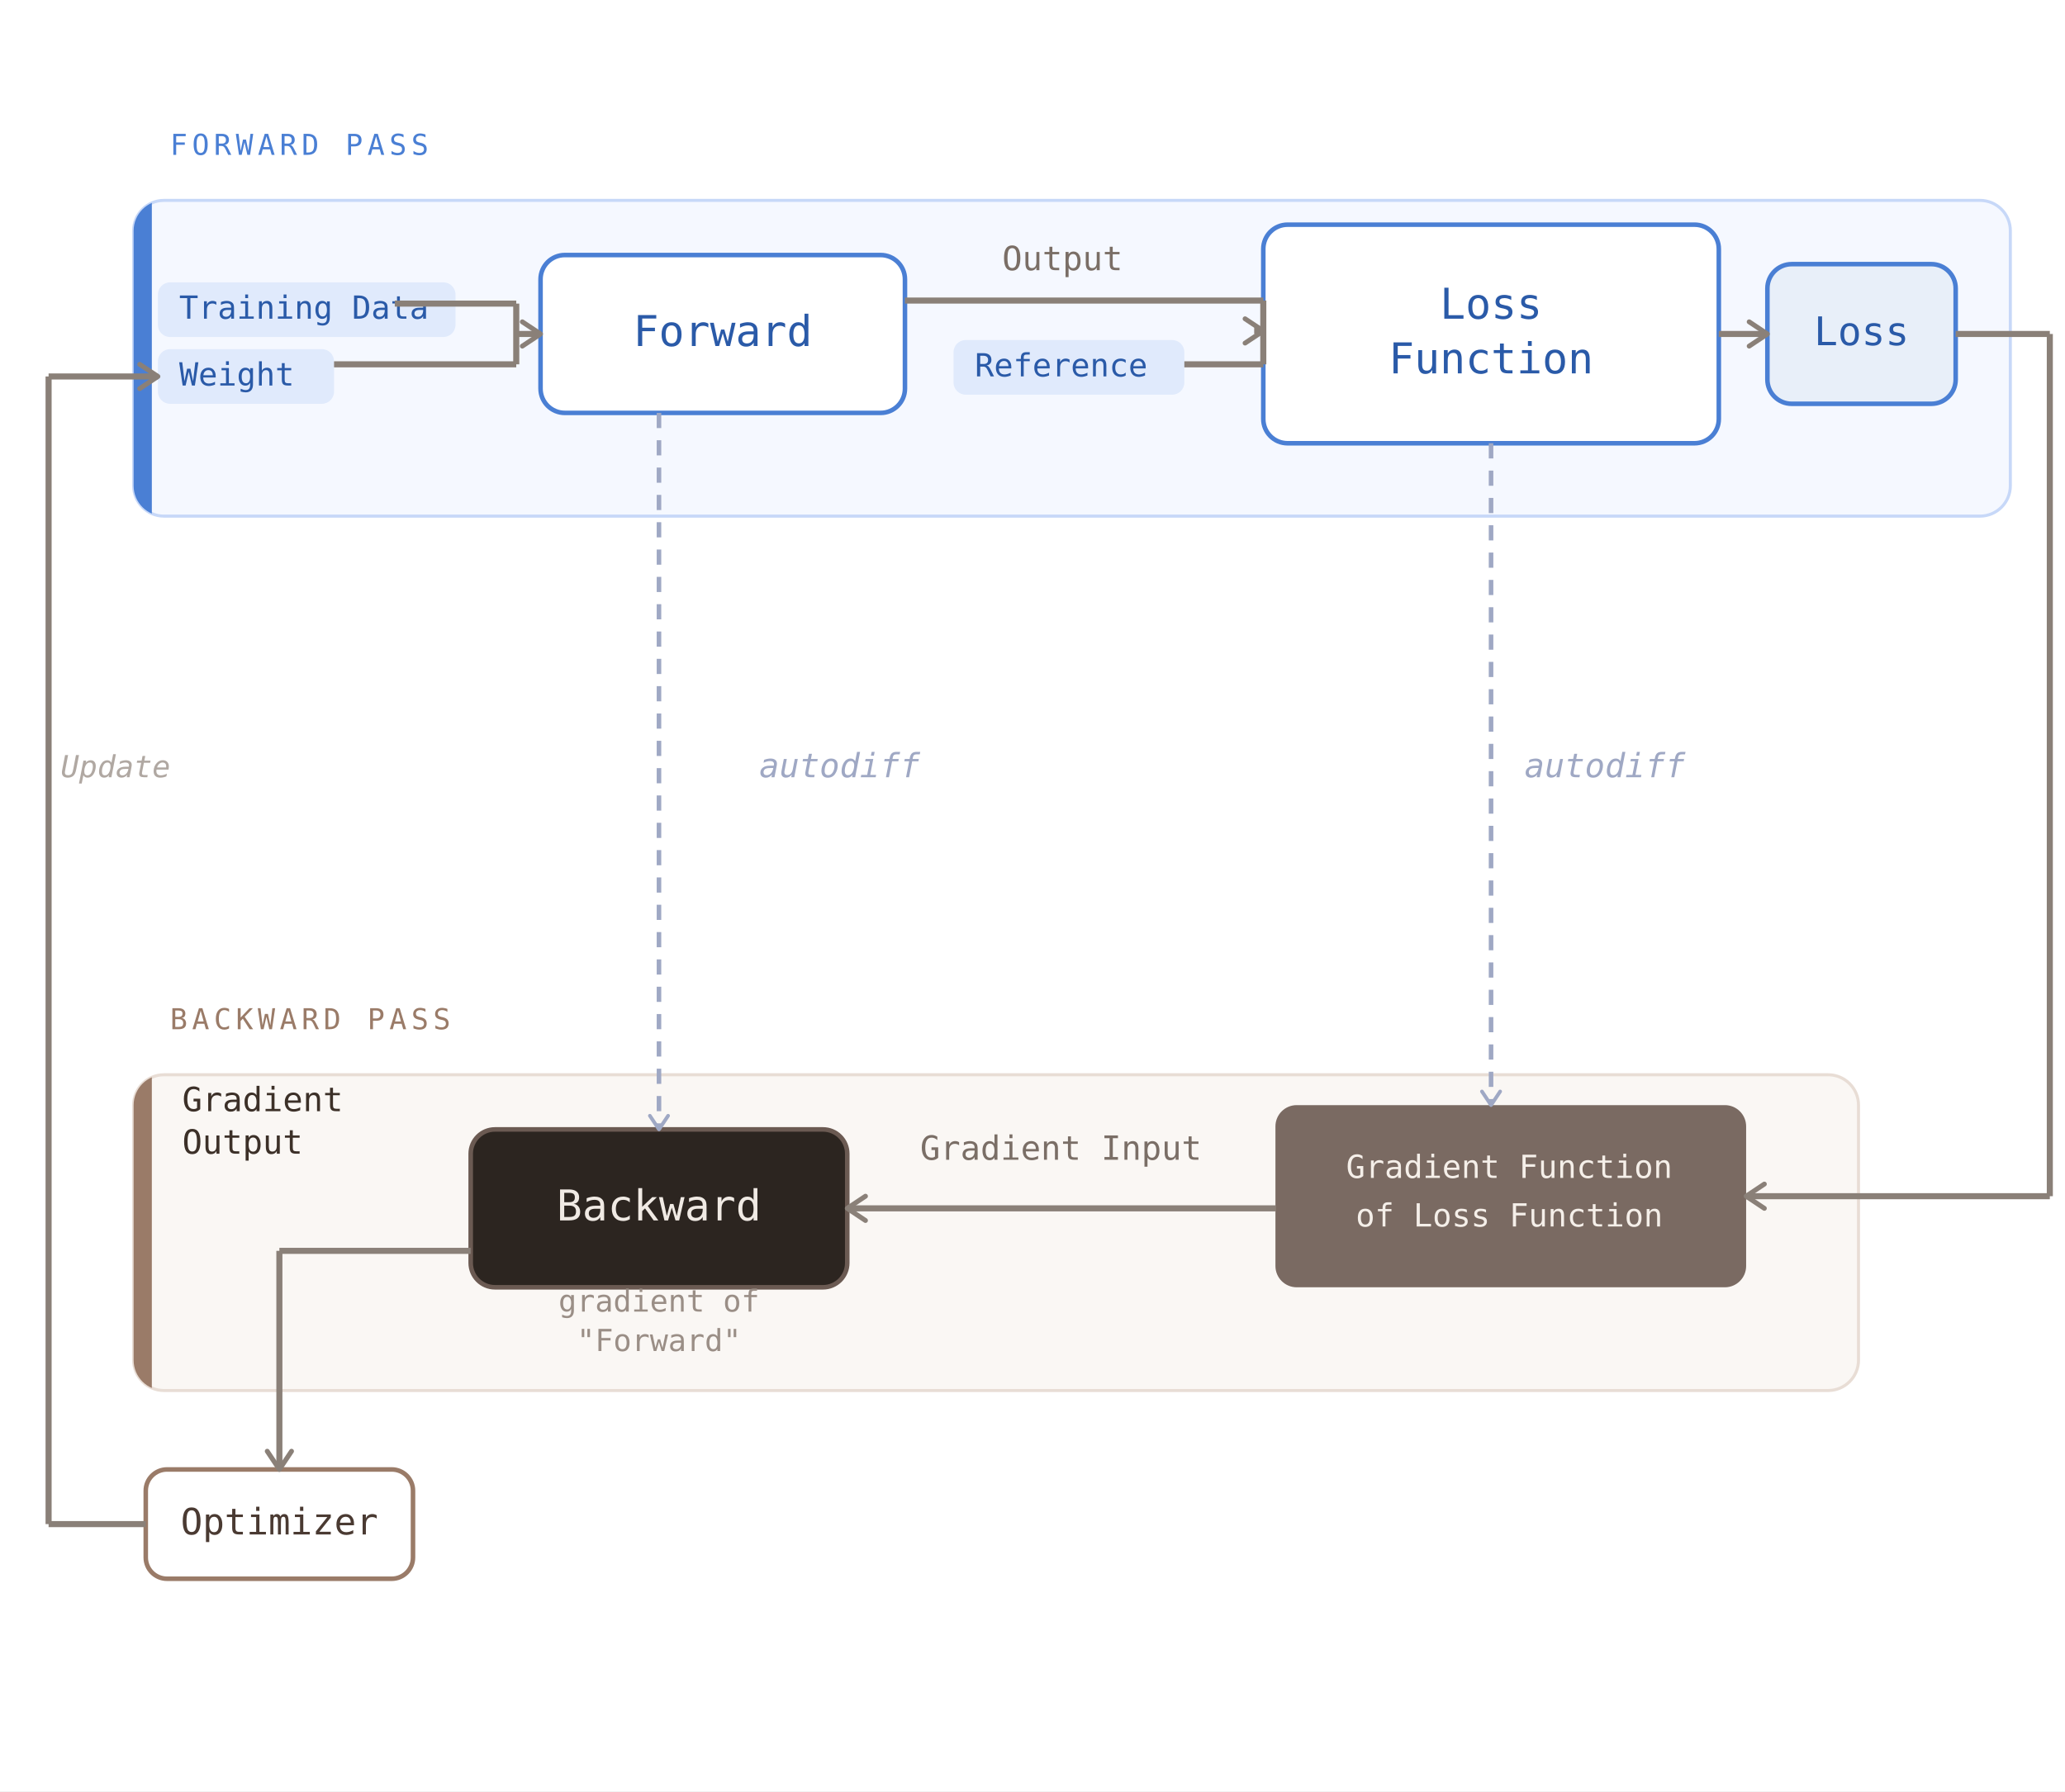
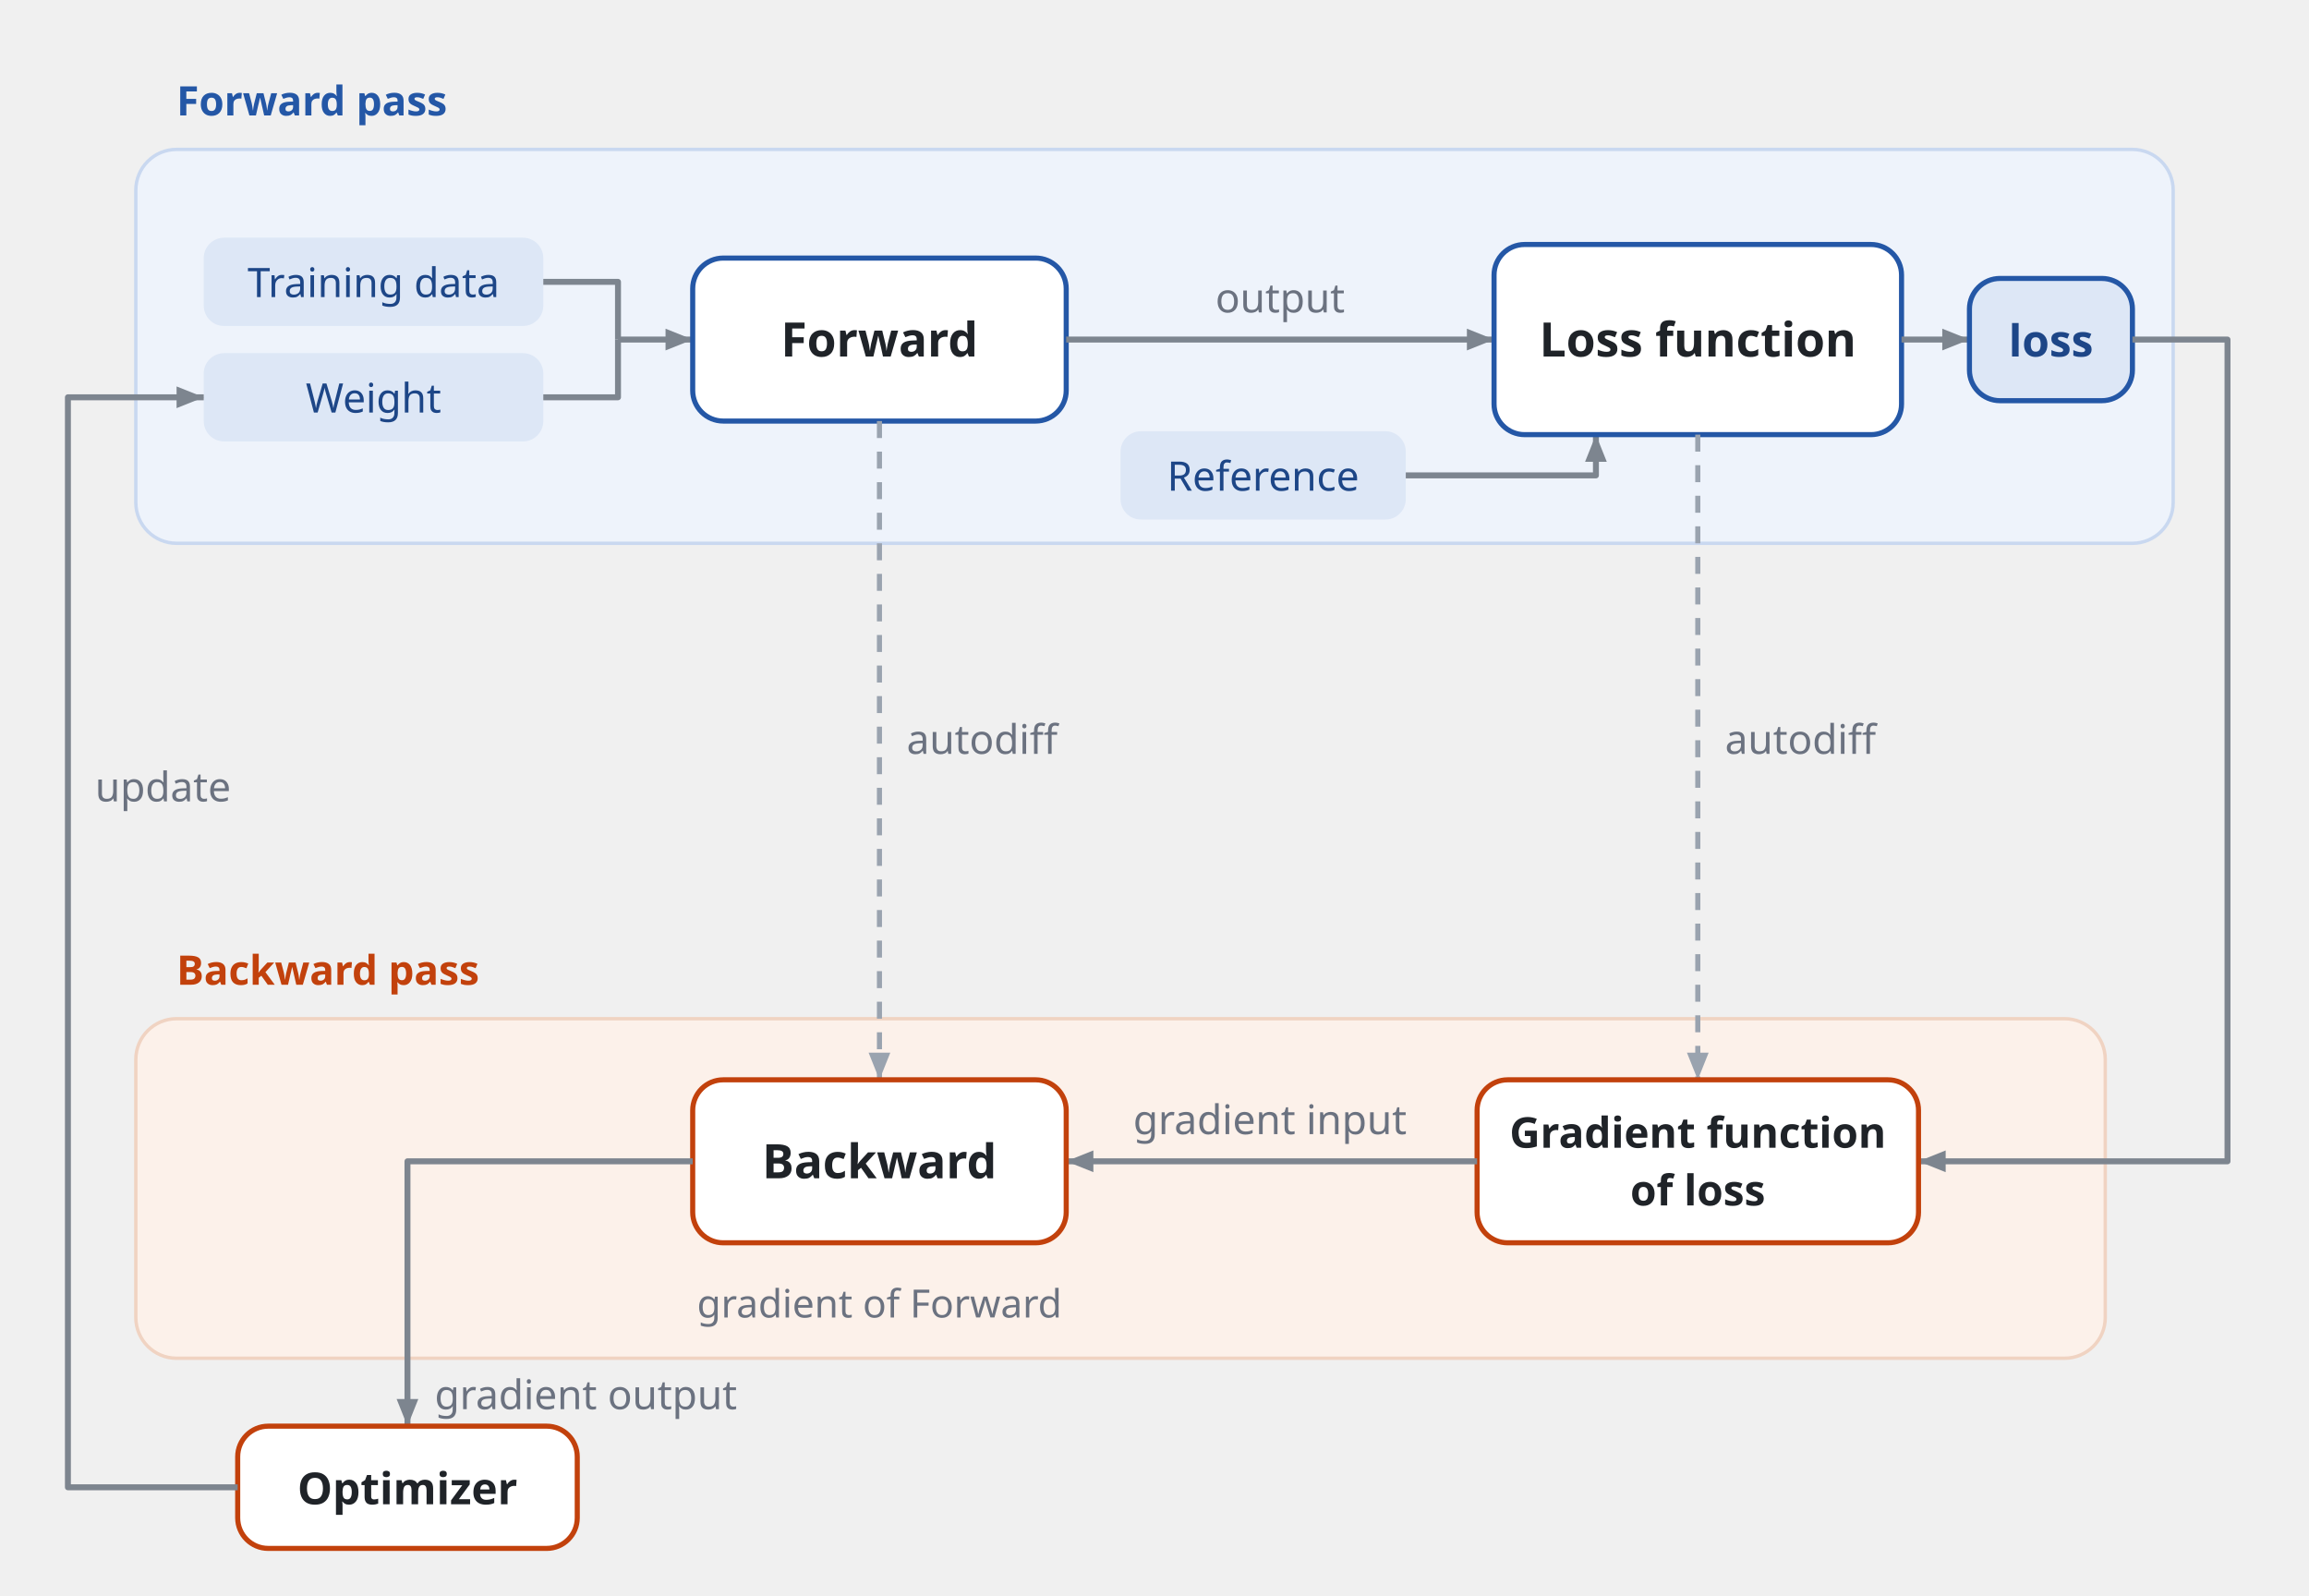
- <svg xmlns="http://www.w3.org/2000/svg" viewBox="0 0 680 590" width="680" height="590">
+ <svg xmlns="http://www.w3.org/2000/svg" viewBox="0 0 680 470" width="680" height="470" font-family="'Pretendard', 'Apple SD Gothic Neo', 'Noto Sans KR', 'Segoe UI', system-ui, -apple-system, sans-serif">
  <defs>
-     <marker id="arr" viewBox="0 0 10 10" refX="8" refY="5" markerWidth="5" markerHeight="5" orient="auto-start-reverse">
-       <path d="M2 1L8 5L2 9" fill="none" stroke="#8A8078" stroke-width="1.6" stroke-linecap="round" stroke-linejoin="round" />
+     <marker id="a" viewBox="0 0 10 10" refX="10" refY="5" markerWidth="8" markerHeight="8" markerUnits="userSpaceOnUse" orient="auto">
+       <path d="M0,1 L10,5 L0,9 z" fill="#7d858f" />
    </marker>
-     <marker id="arr-d" viewBox="0 0 10 10" refX="8" refY="5" markerWidth="5" markerHeight="5" orient="auto-start-reverse">
-       <path d="M2 1L8 5L2 9" fill="none" stroke="#9FA8C4" stroke-width="1.6" stroke-linecap="round" stroke-linejoin="round" />
+     <marker id="ad" viewBox="0 0 10 10" refX="10" refY="5" markerWidth="8" markerHeight="8" markerUnits="userSpaceOnUse" orient="auto">
+       <path d="M0,1 L10,5 L0,9 z" fill="#9aa3af" />
    </marker>
-     <clipPath id="clip-fwd">
-       <rect x="44" y="66" width="618" height="104" rx="10" />
-     </clipPath>
-     <clipPath id="clip-bwd">
-       <rect x="44" y="354" width="568" height="104" rx="10" />
-     </clipPath>
  </defs>
-   <rect width="680" height="590" fill="#FFFFFF" />
-   <rect x="44" y="66" width="618" height="104" rx="10" fill="#F5F8FF" stroke="#C7D8F8" stroke-width="1" />
-   <rect x="44" y="66" width="6" height="104" fill="#4A7FD4" clip-path="url(#clip-fwd)" />
-   <rect x="44" y="354" width="568" height="104" rx="10" fill="#FAF7F4" stroke="#E8DDD5" stroke-width="1" />
-   <rect x="44" y="354" width="6" height="104" fill="#9A7B68" clip-path="url(#clip-bwd)" />
-   <text x="56" y="51" font-family="'DM Mono', monospace" font-size="9.5" font-weight="500" letter-spacing="1.5" fill="#4A7FD4">FORWARD PASS</text>
-   <text x="56" y="339" font-family="'DM Mono', monospace" font-size="9.5" font-weight="500" letter-spacing="1.5" fill="#9A7B68">BACKWARD PASS</text>
-   <rect x="178" y="84" width="120" height="52" rx="8" fill="#FFFFFF" stroke="#4A7FD4" stroke-width="1.5" />
-   <text x="238" y="110" text-anchor="middle" dominant-baseline="middle" font-family="'DM Mono', monospace" font-size="14" font-weight="500" fill="#2A5AA8">Forward</text>
-   <rect x="416" y="74" width="150" height="72" rx="8" fill="#FFFFFF" stroke="#4A7FD4" stroke-width="1.5" />
-   <text x="491" y="101" text-anchor="middle" dominant-baseline="middle" font-family="'DM Mono', monospace" font-size="14" font-weight="500" fill="#2A5AA8">Loss</text>
-   <text x="491" y="119" text-anchor="middle" dominant-baseline="middle" font-family="'DM Mono', monospace" font-size="14" font-weight="500" fill="#2A5AA8">Function</text>
-   <rect x="582" y="87" width="62" height="46" rx="8" fill="#E8EFF9" stroke="#4A7FD4" stroke-width="1.5" />
-   <text x="613" y="110" text-anchor="middle" dominant-baseline="middle" font-family="'DM Mono', monospace" font-size="13" font-weight="500" fill="#2A5AA8">Loss</text>
-   <rect x="155" y="372" width="124" height="52" rx="8" fill="#2C2520" stroke="#6B5A52" stroke-width="1.5" />
-   <text x="217" y="398" text-anchor="middle" dominant-baseline="middle" font-family="'DM Mono', monospace" font-size="14" font-weight="500" fill="#F0EAE4">Backward</text>
-   <rect x="420" y="364" width="155" height="60" rx="7" fill="#7A6A62" />
-   <text x="497" y="385" text-anchor="middle" dominant-baseline="middle" font-family="'DM Mono', monospace" font-size="10.5" font-weight="400" fill="#F5EFE9">Gradient Function</text>
-   <text x="497" y="401" text-anchor="middle" dominant-baseline="middle" font-family="'DM Mono', monospace" font-size="10.5" font-weight="400" fill="#F5EFE9">of Loss Function</text>
-   <rect x="48" y="484" width="88" height="36" rx="7" fill="#FFFFFF" stroke="#9A7B68" stroke-width="1.5" />
-   <text x="92" y="502" text-anchor="middle" dominant-baseline="middle" font-family="'DM Mono', monospace" font-size="12" font-weight="500" fill="#4A3A32">Optimizer</text>
-   <rect x="52" y="93" width="98" height="18" rx="4" fill="#E0EAFC" />
-   <text x="59" y="102" dominant-baseline="middle" font-family="'DM Mono', monospace" font-size="10.5" fill="#2A5AA8">Training Data</text>
-   <rect x="52" y="115" width="58" height="18" rx="4" fill="#E0EAFC" />
-   <text x="59" y="124" dominant-baseline="middle" font-family="'DM Mono', monospace" font-size="10.5" fill="#2A5AA8">Weight</text>
-   <rect x="314" y="112" width="76" height="18" rx="4" fill="#E0EAFC" />
-   <text x="321" y="121" dominant-baseline="middle" font-family="'DM Mono', monospace" font-size="10.5" fill="#2A5AA8">Reference</text>
-   <text x="330" y="89" font-family="'DM Mono', monospace" font-size="11" fill="#7A6E66">Output</text>
-   <text x="20" y="256" font-family="'DM Mono', monospace" font-size="10" font-style="italic" fill="#B0A8A2">Update</text>
-   <text x="250" y="256" font-family="'DM Mono', monospace" font-size="11" font-style="italic" fill="#9FA8C4">autodiff</text>
-   <text x="502" y="256" font-family="'DM Mono', monospace" font-size="11" font-style="italic" fill="#9FA8C4">autodiff</text>
-   <text x="303" y="382" font-family="'DM Mono', monospace" font-size="11" fill="#7A6E66">Gradient Input</text>
-   <text x="60" y="366" font-family="'DM Mono', monospace" font-size="11" font-weight="500" fill="#3C3028">Gradient</text>
-   <text x="60" y="380" font-family="'DM Mono', monospace" font-size="11" font-weight="500" fill="#3C3028">Output</text>
-   <text x="217" y="432" text-anchor="middle" font-family="'DM Mono', monospace" font-size="10" fill="#9A8E86">gradient of</text>
-   <text x="217" y="445" text-anchor="middle" font-family="'DM Mono', monospace" font-size="10" fill="#9A8E86">"Forward"</text>
-   <line x1="170" y1="100" x2="170" y2="120" stroke="#8A8078" stroke-width="2" />
-   <line x1="130" y1="100" x2="170" y2="100" stroke="#8A8078" stroke-width="2" />
-   <line x1="110" y1="120" x2="170" y2="120" stroke="#8A8078" stroke-width="2" />
-   <line x1="170" y1="110" x2="178" y2="110" stroke="#8A8078" stroke-width="2" marker-end="url(#arr)" />
-   <line x1="298" y1="99" x2="416" y2="99" stroke="#8A8078" stroke-width="2" />
-   <line x1="390" y1="120" x2="416" y2="120" stroke="#8A8078" stroke-width="2" />
-   <line x1="416" y1="99" x2="416" y2="120" stroke="#8A8078" stroke-width="2" />
-   <line x1="413" y1="109" x2="416" y2="109" stroke="#8A8078" stroke-width="2" marker-end="url(#arr)" />
-   <line x1="566" y1="110" x2="582" y2="110" stroke="#8A8078" stroke-width="2" marker-end="url(#arr)" />
-   <line x1="644" y1="110" x2="675" y2="110" stroke="#8A8078" stroke-width="2" />
-   <line x1="675" y1="110" x2="675" y2="394" stroke="#8A8078" stroke-width="2" />
-   <line x1="675" y1="394" x2="575" y2="394" stroke="#8A8078" stroke-width="2" marker-end="url(#arr)" />
-   <line x1="217" y1="136" x2="217" y2="372" stroke="#9FA8C4" stroke-width="1.5" stroke-dasharray="5,4" marker-end="url(#arr-d)" />
-   <line x1="491" y1="146" x2="491" y2="364" stroke="#9FA8C4" stroke-width="1.5" stroke-dasharray="5,4" marker-end="url(#arr-d)" />
-   <line x1="420" y1="398" x2="279" y2="398" stroke="#8A8078" stroke-width="2" marker-end="url(#arr)" />
-   <line x1="155" y1="412" x2="92" y2="412" stroke="#8A8078" stroke-width="2" />
-   <line x1="92" y1="412" x2="92" y2="484" stroke="#8A8078" stroke-width="2" marker-end="url(#arr)" />
-   <line x1="48" y1="502" x2="16" y2="502" stroke="#8A8078" stroke-width="2" />
-   <line x1="16" y1="124" x2="16" y2="502" stroke="#8A8078" stroke-width="2" />
-   <line x1="16" y1="124" x2="52" y2="124" stroke="#8A8078" stroke-width="2" marker-end="url(#arr)" />
+   <rect x="40" y="44" width="600" height="116" rx="12" fill="#eef3fb" stroke="#c9d8f0" />
+   <text x="52" y="34" text-anchor="start" font-size="12" font-weight="600" fill="#2457a6">Forward pass</text>
+   <rect x="40" y="300" width="580" height="100" rx="12" fill="#fcf1ea" stroke="#f0d3c2" />
+   <text x="52" y="290" text-anchor="start" font-size="12" font-weight="600" fill="#c2410c">Backward pass</text>
+   <rect x="60" y="70" width="100" height="26" rx="6" fill="#dde7f6" />
+   <text x="110.0" y="87.5" text-anchor="middle" font-size="12" font-weight="400" fill="#1d4687">Training data</text>
+   <rect x="60" y="104" width="100" height="26" rx="6" fill="#dde7f6" />
+   <text x="110.0" y="121.5" text-anchor="middle" font-size="12" font-weight="400" fill="#1d4687">Weight</text>
+   <path d="M160 83 H182 V100" fill="none" stroke="#7d858f" stroke-width="1.75" stroke-linejoin="round" />
+   <path d="M160 117 H182 V100" fill="none" stroke="#7d858f" stroke-width="1.75" stroke-linejoin="round" />
+   <path d="M182 100 H204" fill="none" stroke="#7d858f" stroke-width="1.75" stroke-linejoin="round" marker-end="url(#a)" />
+   <rect x="204" y="76" width="110" height="48" rx="9" fill="#ffffff" stroke="#2457a6" stroke-width="1.5" />
+   <text x="259" y="105" text-anchor="middle" font-size="14" font-weight="600" fill="#1f2328">Forward</text>
+   <path d="M314 100 H440" fill="none" stroke="#7d858f" stroke-width="1.75" stroke-linejoin="round" marker-end="url(#a)" />
+   <text x="377" y="92" text-anchor="middle" font-size="12" font-weight="400" fill="#6b7280">output</text>
+   <rect x="330" y="127" width="84" height="26" rx="6" fill="#dde7f6" />
+   <text x="372.0" y="144.5" text-anchor="middle" font-size="12" font-weight="400" fill="#1d4687">Reference</text>
+   <path d="M414 140 H470 V128" fill="none" stroke="#7d858f" stroke-width="1.75" stroke-linejoin="round" marker-end="url(#a)" />
+   <rect x="440" y="72" width="120" height="56" rx="9" fill="#ffffff" stroke="#2457a6" stroke-width="1.5" />
+   <text x="500" y="105" text-anchor="middle" font-size="14" font-weight="600" fill="#1f2328">Loss function</text>
+   <path d="M560 100 H580" fill="none" stroke="#7d858f" stroke-width="1.75" stroke-linejoin="round" marker-end="url(#a)" />
+   <rect x="580" y="82" width="48" height="36" rx="9" fill="#dde7f6" stroke="#2457a6" stroke-width="1.5" />
+   <text x="604" y="105" text-anchor="middle" font-size="13" font-weight="600" fill="#1d4687">loss</text>
+   <path d="M628 100 H656 V342 H565" fill="none" stroke="#7d858f" stroke-width="1.75" stroke-linejoin="round" marker-end="url(#a)" />
+   <path d="M259 124 V318" fill="none" stroke="#9aa3af" stroke-width="1.5" stroke-dasharray="5 4" marker-end="url(#ad)" />
+   <text x="267" y="222" text-anchor="start" font-size="12" font-weight="400" fill="#6b7280">autodiff</text>
+   <path d="M500 128 V318" fill="none" stroke="#9aa3af" stroke-width="1.5" stroke-dasharray="5 4" marker-end="url(#ad)" />
+   <text x="508" y="222" text-anchor="start" font-size="12" font-weight="400" fill="#6b7280">autodiff</text>
+   <rect x="435" y="318" width="130" height="48" rx="9" fill="#ffffff" stroke="#c2410c" stroke-width="1.5" />
+   <text x="500" y="338" text-anchor="middle" font-size="12.5" font-weight="600" fill="#1f2328">Gradient function</text>
+   <text x="500" y="355" text-anchor="middle" font-size="12.5" font-weight="600" fill="#1f2328">of loss</text>
+   <path d="M435 342 H314" fill="none" stroke="#7d858f" stroke-width="1.75" stroke-linejoin="round" marker-end="url(#a)" />
+   <text x="374" y="334" text-anchor="middle" font-size="12" font-weight="400" fill="#6b7280">gradient input</text>
+   <rect x="204" y="318" width="110" height="48" rx="9" fill="#ffffff" stroke="#c2410c" stroke-width="1.5" />
+   <text x="259" y="347" text-anchor="middle" font-size="14" font-weight="600" fill="#1f2328">Backward</text>
+   <text x="259" y="388" text-anchor="middle" font-size="11.5" font-weight="400" fill="#6b7280">gradient of Forward</text>
+   <path d="M204 342 H120 V420" fill="none" stroke="#7d858f" stroke-width="1.75" stroke-linejoin="round" marker-end="url(#a)" />
+   <text x="128" y="415" text-anchor="start" font-size="12" font-weight="400" fill="#6b7280">gradient output</text>
+   <rect x="70" y="420" width="100" height="36" rx="9" fill="#ffffff" stroke="#c2410c" stroke-width="1.5" />
+   <text x="120" y="443" text-anchor="middle" font-size="13" font-weight="600" fill="#1f2328">Optimizer</text>
+   <path d="M70 438 H20 V117 H60" fill="none" stroke="#7d858f" stroke-width="1.75" stroke-linejoin="round" marker-end="url(#a)" />
+   <text x="28" y="236" text-anchor="start" font-size="12" font-weight="400" fill="#6b7280">update</text>
</svg>
